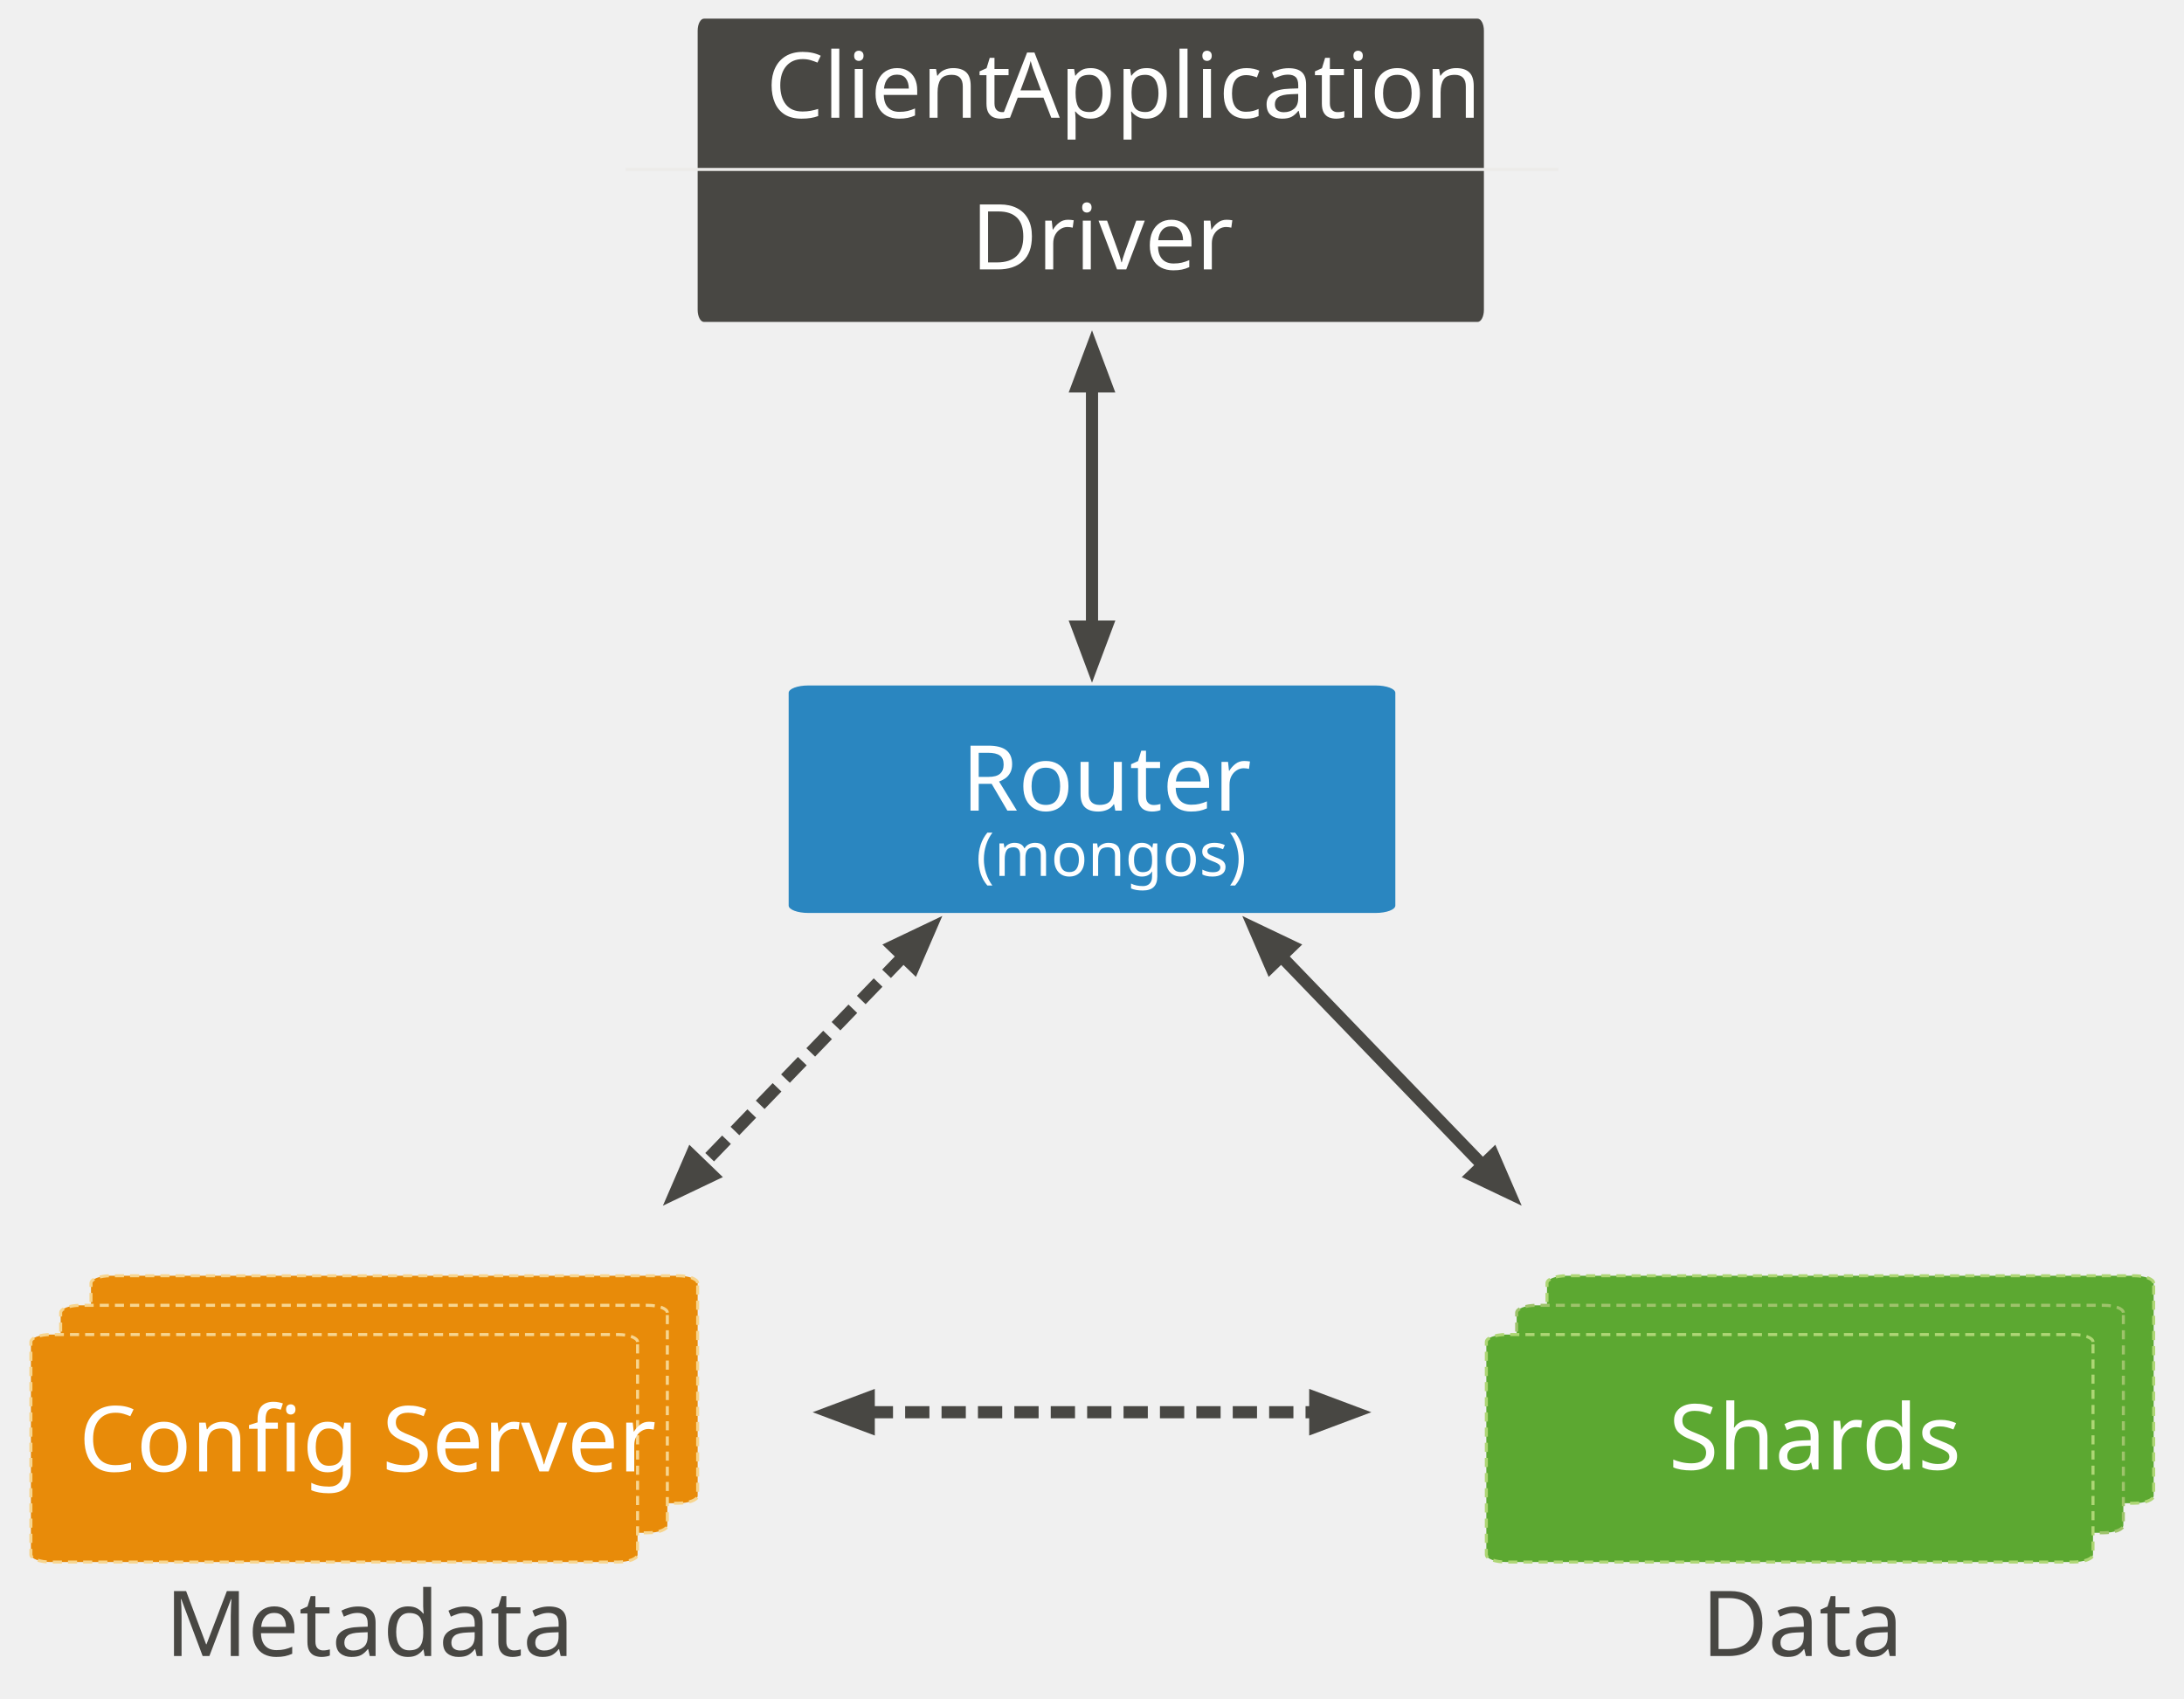
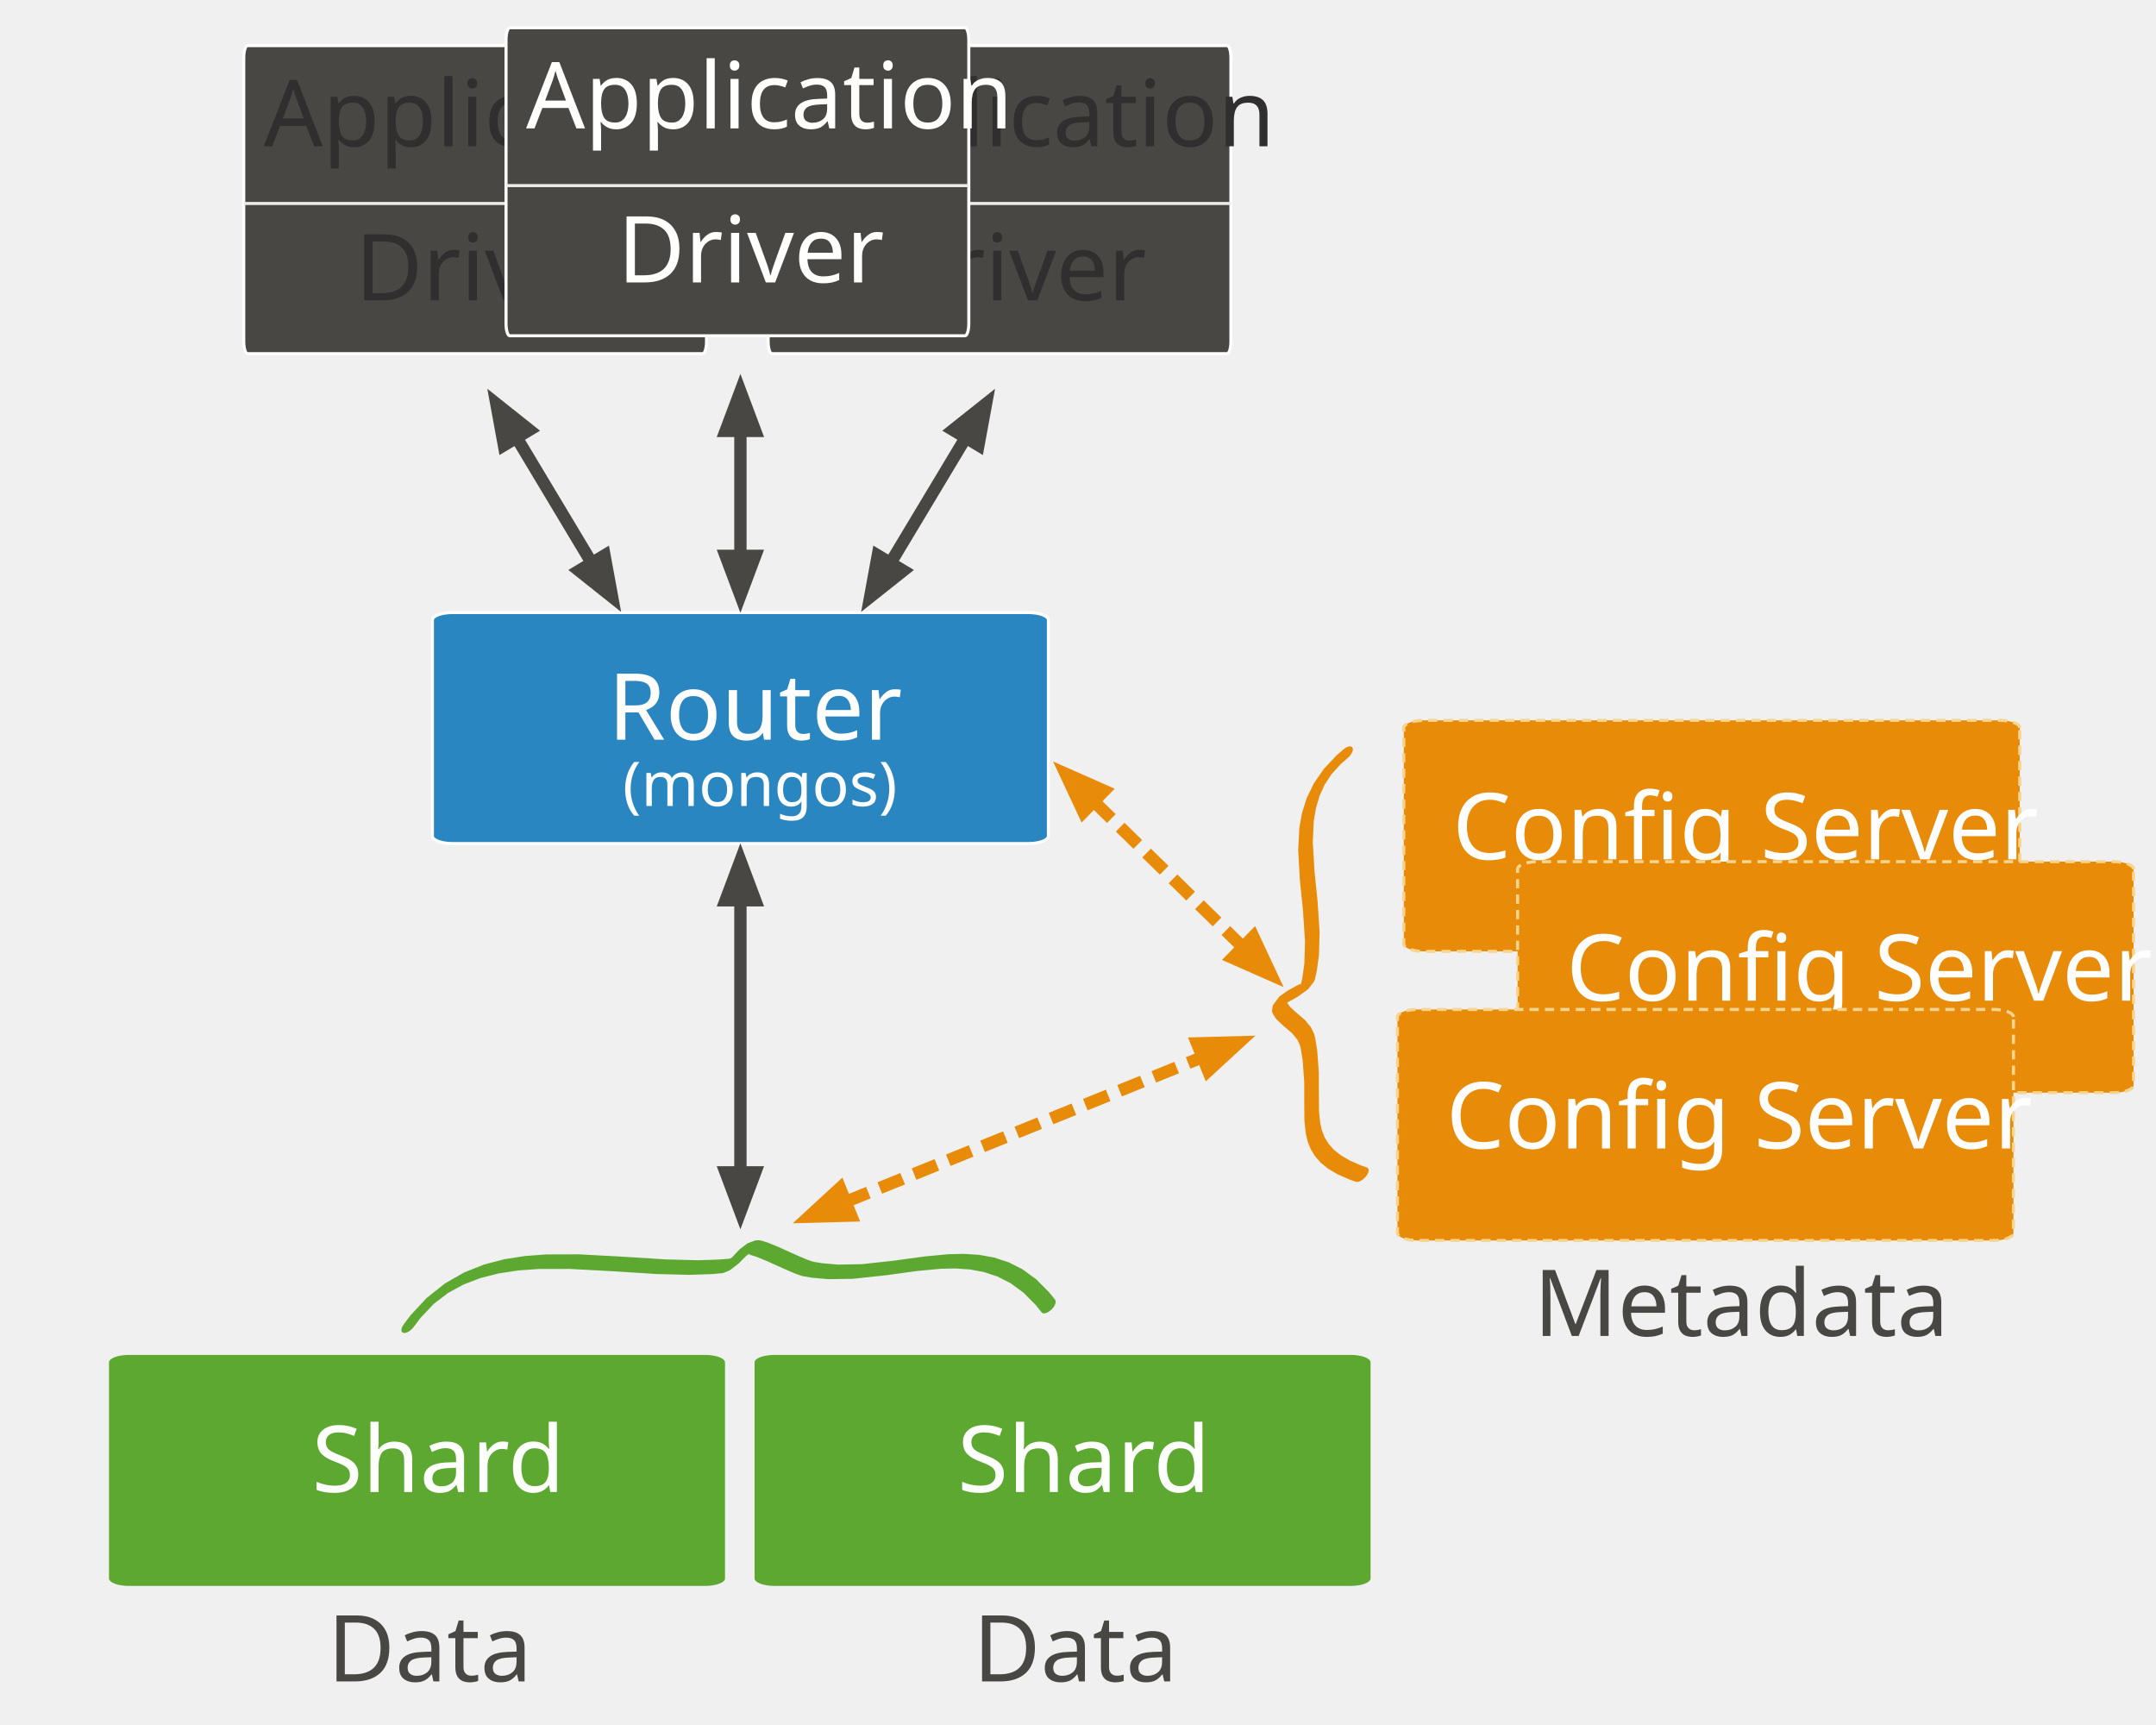
- <svg xmlns="http://www.w3.org/2000/svg" version="1.1" x="0px" y="0px" width="720" height="560" viewBox="0, 0, 720, 560">
+ <svg xmlns="http://www.w3.org/2000/svg" version="1.1" x="0px" y="0px" width="700" height="560" viewBox="0, 0, 700, 560">
  <g id="Layer 1">
    <g>
      <g>
-         <path d="M460,228.434 C460,227.09 457.094,226 453.504,226 L266.496,226 C262.91,226 260,227.09 260,228.434 L260,298.563 C260,299.909 262.91,301 266.496,301 L453.504,301 C457.094,301 460,299.909 460,298.563 L460,228.434" fill="#2A86C0" />
-         <text transform="matrix(1, 0, 0, 1, 360, 263.5)">
-           <tspan x="-42.957" y="3.769" font-family="GillSans" font-size="30" fill="#FFFFFF">Router</tspan>
-         </text>
+         <path d="M79.139,110.85 C79.139,113.036 79.681,114.807 80.351,114.807 L228.181,114.807 C228.85,114.807 229.393,113.036 229.393,110.85 L229.393,18.765 C229.393,16.579 228.85,14.807 228.181,14.807 L80.351,14.807 C79.681,14.807 79.139,16.579 79.139,18.765 L79.139,110.85" fill="#484743" />
+         <path d="M79.139,110.85 C79.139,113.036 79.681,114.807 80.351,114.807 L228.181,114.807 C228.85,114.807 229.393,113.036 229.393,110.85 L229.393,18.765 C229.393,16.579 228.85,14.807 228.181,14.807 L80.351,14.807 C79.681,14.807 79.139,16.579 79.139,18.765 L79.139,110.85" fill-opacity="0" stroke="#FFFFFF" stroke-width="1" />
      </g>
-       <text transform="matrix(1, 0, 0, 1, 360, 282.797)">
-         <tspan x="-38.228" y="6" font-family="GillSans" font-size="20" fill="#FFFFFF">(mongos)</tspan>
+       <text transform="matrix(1, 0, -0, 1, 154.266, 40.491)">
+         <tspan x="-68.613" y="7" font-family="GillSans" font-size="30" fill="#302E2E">Application</tspan>
+       </text>
+       <path d="M79.139,66.057 L229.393,66.057" fill-opacity="0" stroke="#ECEBE9" stroke-width="1" />
+       <text transform="matrix(1, 0, -0, 1, 155.24, 90.49)">
+         <tspan x="-39.873" y="7" font-family="GillSans" font-size="30" fill="#302E2E">Driver</tspan>
      </text>
    </g>
    <g>
-       <path d="M710,423.043 C710,421.698 707.094,420.608 703.504,420.608 L516.496,420.608 C512.91,420.608 510,421.698 510,423.043 L510,493.172 C510,494.517 512.91,495.608 516.496,495.608 L703.504,495.608 C707.094,495.608 710,494.517 710,493.172 L710,423.043" fill="#5CA831" />
-       <path d="M710,423.043 C710,421.698 707.094,420.608 703.504,420.608 L516.496,420.608 C512.91,420.608 510,421.698 510,423.043 L510,493.172 C510,494.517 512.91,495.608 516.496,495.608 L703.504,495.608 C707.094,495.608 710,494.517 710,493.172 L710,423.043" fill-opacity="0" stroke="#AED675" stroke-width="1" stroke-dasharray="3,2" />
-     </g>
-     <g>
-       <path d="M700,432.794 C700,431.449 697.094,430.359 693.504,430.359 L506.496,430.359 C502.91,430.359 500,431.449 500,432.794 L500,502.923 C500,504.268 502.91,505.359 506.496,505.359 L693.504,505.359 C697.094,505.359 700,504.268 700,502.923 L700,432.794" fill="#5CA831" />
-       <path d="M700,432.794 C700,431.449 697.094,430.359 693.504,430.359 L506.496,430.359 C502.91,430.359 500,431.449 500,432.794 L500,502.923 C500,504.268 502.91,505.359 506.496,505.359 L693.504,505.359 C697.094,505.359 700,504.268 700,502.923 L700,432.794" fill-opacity="0" stroke="#9EC36B" stroke-width="1" stroke-dasharray="3,2" />
+       <g>
+         <path d="M249.393,110.85 C249.393,113.036 249.935,114.807 250.605,114.807 L398.435,114.807 C399.104,114.807 399.647,113.036 399.647,110.85 L399.647,18.765 C399.647,16.579 399.104,14.807 398.435,14.807 L250.605,14.807 C249.935,14.807 249.393,16.579 249.393,18.765 L249.393,110.85" fill="#484743" />
+         <path d="M249.393,110.85 C249.393,113.036 249.935,114.807 250.605,114.807 L398.435,114.807 C399.104,114.807 399.647,113.036 399.647,110.85 L399.647,18.765 C399.647,16.579 399.104,14.807 398.435,14.807 L250.605,14.807 C249.935,14.807 249.393,16.579 249.393,18.765 L249.393,110.85" fill-opacity="0" stroke="#FFFFFF" stroke-width="1" />
+       </g>
+       <text transform="matrix(1, 0, -0, 1, 324.52, 40.491)">
+         <tspan x="-68.613" y="7" font-family="GillSans" font-size="30" fill="#302E2E">Application</tspan>
+       </text>
+       <path d="M249.393,66.057 L399.647,66.057" fill-opacity="0" stroke="#ECEBE9" stroke-width="1" />
+       <text transform="matrix(1, 0, -0, 1, 325.494, 90.49)">
+         <tspan x="-39.873" y="7" font-family="GillSans" font-size="30" fill="#302E2E">Driver</tspan>
+       </text>
    </g>
    <g>
      <g>
-         <path d="M690,442.434 C690,441.09 687.094,440 683.504,440 L496.496,440 C492.91,440 490,441.09 490,442.434 L490,512.563 C490,513.909 492.91,515 496.496,515 L683.504,515 C687.094,515 690,513.909 690,512.563 L690,442.434" fill="#5CA831" />
-         <path d="M690,442.434 C690,441.09 687.094,440 683.504,440 L496.496,440 C492.91,440 490,441.09 490,442.434 L490,512.563 C490,513.909 492.91,515 496.496,515 L683.504,515 C687.094,515 690,513.909 690,512.563 L690,442.434" fill-opacity="0" stroke="#AED675" stroke-width="1" stroke-dasharray="3,2" />
+         <g>
+           <path d="M655.771,236.289 C655.771,234.944 652.865,233.854 649.275,233.854 L462.267,233.854 C458.68,233.854 455.771,234.944 455.771,236.289 L455.771,306.418 C455.771,307.763 458.68,308.854 462.267,308.854 L649.275,308.854 C652.865,308.854 655.771,307.763 655.771,306.418 L655.771,236.289" fill="#E88B09" />
+           <path d="M655.771,236.289 C655.771,234.944 652.865,233.854 649.275,233.854 L462.267,233.854 C458.68,233.854 455.771,234.944 455.771,236.289 L455.771,306.418 C455.771,307.763 458.68,308.854 462.267,308.854 L649.275,308.854 C652.865,308.854 655.771,307.763 655.771,306.418 L655.771,236.289" fill-opacity="0" stroke="#F7D58F" stroke-width="1" stroke-dasharray="3,2" />
+         </g>
+         <text transform="matrix(1, 0, 0, 1, 561.726, 271.354)">
+           <tspan x="-90.139" y="7.623" font-family="GillSans" font-size="30" fill="#FFFFFF">Config Server</tspan>
+         </text>
      </g>
-       <text transform="matrix(1, -0, 0, 1, 590, 477.5)">
-         <tspan x="-39.902" y="7" font-family="GillSans" font-size="30" fill="#FFFFFE">Shards</tspan>
+       <g>
+         <g>
+           <path d="M692.724,282.164 C692.724,280.819 689.818,279.729 686.228,279.729 L499.22,279.729 C495.634,279.729 492.724,280.819 492.724,282.164 L492.724,352.293 C492.724,353.638 495.634,354.729 499.22,354.729 L686.228,354.729 C689.818,354.729 692.724,353.638 692.724,352.293 L692.724,282.164" fill="#E88B09" />
+           <path d="M692.724,282.164 C692.724,280.819 689.818,279.729 686.228,279.729 L499.22,279.729 C495.634,279.729 492.724,280.819 492.724,282.164 L492.724,352.293 C492.724,353.638 495.634,354.729 499.22,354.729 L686.228,354.729 C689.818,354.729 692.724,353.638 692.724,352.293 L692.724,282.164" fill-opacity="0" stroke="#F7D58F" stroke-width="1" stroke-dasharray="3,2" />
+         </g>
+         <text transform="matrix(1, 0, 0, 1, 598.679, 317.229)">
+           <tspan x="-90.139" y="7.623" font-family="GillSans" font-size="30" fill="#FFFFFF">Config Server</tspan>
+         </text>
+       </g>
+       <g>
+         <path d="M653.714,330.144 C653.714,328.8 650.809,327.71 647.218,327.71 L460.21,327.71 C456.624,327.71 453.714,328.8 453.714,330.144 L453.714,400.273 C453.714,401.619 456.624,402.71 460.21,402.71 L647.218,402.71 C650.809,402.71 653.714,401.619 653.714,400.273 L653.714,330.144" fill="#E88B09" />
+         <path d="M653.714,330.144 C653.714,328.8 650.809,327.71 647.218,327.71 L460.21,327.71 C456.624,327.71 453.714,328.8 453.714,330.144 L453.714,400.273 C453.714,401.619 456.624,402.71 460.21,402.71 L647.218,402.71 C650.809,402.71 653.714,401.619 653.714,400.273 L653.714,330.144" fill-opacity="0" stroke="#F7D58F" stroke-width="1" stroke-dasharray="3,2" />
+       </g>
+       <text transform="matrix(1, 0, 0, 1, 559.669, 365.21)">
+         <tspan x="-90.139" y="7.623" font-family="GillSans" font-size="30" fill="#FFFFFF">Config Server</tspan>
+       </text>
+       <text transform="matrix(1, 0, 0, 1, 553.714, 423.71)">
+         <tspan x="-55.737" y="10" font-family="GillSans" font-size="30" fill="#484743">Metadata</tspan>
      </text>
    </g>
-     <path d="M230,102.188 C230,104.374 230.936,106.146 232.091,106.146 L487.108,106.146 C488.263,106.146 489.199,104.374 489.199,102.188 L489.199,10.103 C489.199,7.917 488.263,6.146 487.108,6.146 L232.091,6.146 C230.936,6.146 230,7.917 230,10.103 L230,102.188" fill="#484743" />
-     <text transform="matrix(1, 0, -0, 1, 360, 31.829)">
-       <tspan x="-107.457" y="7" font-family="GillSans" font-size="30" fill="#FFFFFE">Client</tspan>
-       <tspan x="-33.702" y="7" font-family="GillSans" font-size="30" fill="#FFFFFE"> </tspan>
-       <tspan x="-29.77" y="7" font-family="GillSans" font-size="30" fill="#FFFFFE">Application</tspan>
+     <g>
+       <path d="M340.393,201.289 C340.393,199.944 337.487,198.854 333.897,198.854 L146.889,198.854 C143.302,198.854 140.393,199.944 140.393,201.289 L140.393,271.418 C140.393,272.763 143.302,273.854 146.889,273.854 L333.897,273.854 C337.487,273.854 340.393,272.763 340.393,271.418 L340.393,201.289" fill="#2A86C0" />
+       <path d="M340.393,201.289 C340.393,199.944 337.487,198.854 333.897,198.854 L146.889,198.854 C143.302,198.854 140.393,199.944 140.393,201.289 L140.393,271.418 C140.393,272.763 143.302,273.854 146.889,273.854 L333.897,273.854 C337.487,273.854 340.393,272.763 340.393,271.418 L340.393,201.289" fill-opacity="0" stroke="#FFFFFF" stroke-width="1" />
+     </g>
+     <text transform="matrix(1, 0, 0, 1, 240.393, 236.354)">
+       <tspan x="-42.957" y="3.769" font-family="GillSans" font-size="30" fill="#FFFFFF">Router</tspan>
    </text>
-     <path d="M206.282,55.865 L513.718,55.865" fill-opacity="0" stroke="#ECEBE9" stroke-width="1" />
-     <text transform="matrix(1, 0, -0, 1, 360, 81.828)">
-       <tspan x="-39.873" y="7" font-family="GillSans" font-size="30" fill="#FFFFFE">Driver</tspan>
+     <text transform="matrix(1, 0, 0, 1, 240.393, 255.651)">
+       <tspan x="-38.228" y="6" font-family="GillSans" font-size="20" fill="#FFFFFF">(mongos)</tspan>
    </text>
-     <g>
-       <path d="M360,127.4 L360,206.6" fill-opacity="0" stroke="#484743" stroke-width="4" />
-       <path d="M364.8,127.4 L360,114.6 L355.2,127.4 z" fill="#484743" fill-opacity="1" stroke="#484743" stroke-width="4" stroke-opacity="1" />
-       <path d="M355.2,206.6 L360,219.4 L364.8,206.6 z" fill="#484743" fill-opacity="1" stroke="#484743" stroke-width="4" stroke-opacity="1" />
-     </g>
-     <g>
-       <path d="M422.384,315.305 L488.815,384.195" fill-opacity="0" stroke="#484743" stroke-width="4" />
-       <path d="M425.839,311.973 L413.499,306.091 L418.929,318.637 z" fill="#484743" fill-opacity="1" stroke="#484743" stroke-width="4" stroke-opacity="1" />
-       <path d="M485.36,387.527 L497.7,393.409 L492.27,380.863 z" fill="#484743" fill-opacity="1" stroke="#484743" stroke-width="4" stroke-opacity="1" />
-     </g>
-     <g>
-       <path d="M297.815,315.305 L231.384,384.195" fill-opacity="0" stroke="#484743" stroke-width="4" stroke-dasharray="8,4" />
-       <path d="M301.27,318.637 L306.7,306.091 L294.36,311.973 z" fill="#484743" fill-opacity="1" stroke="#484743" stroke-width="4" stroke-opacity="1" />
-       <path d="M227.929,380.863 L222.499,393.409 L234.839,387.527 z" fill="#484743" fill-opacity="1" stroke="#484743" stroke-width="4" stroke-opacity="1" />
-     </g>
-     <g>
-       <path d="M230,423.043 C230,421.698 227.094,420.608 223.504,420.608 L36.496,420.608 C32.91,420.608 30,421.698 30,423.043 L30,493.172 C30,494.517 32.91,495.608 36.496,495.608 L223.504,495.608 C227.094,495.608 230,494.517 230,493.172 L230,423.043" fill="#E88B09" />
-       <path d="M230,423.043 C230,421.698 227.094,420.608 223.504,420.608 L36.496,420.608 C32.91,420.608 30,421.698 30,423.043 L30,493.172 C30,494.517 32.91,495.608 36.496,495.608 L223.504,495.608 C227.094,495.608 230,494.517 230,493.172 L230,423.043" fill-opacity="0" stroke="#F7D58F" stroke-width="1" stroke-dasharray="3,2" />
-     </g>
-     <g>
-       <path d="M220,432.794 C220,431.449 217.094,430.359 213.504,430.359 L26.496,430.359 C22.91,430.359 20,431.449 20,432.794 L20,502.923 C20,504.268 22.91,505.359 26.496,505.359 L213.504,505.359 C217.094,505.359 220,504.268 220,502.923 L220,432.794" fill="#E88B09" />
-       <path d="M220,432.794 C220,431.449 217.094,430.359 213.504,430.359 L26.496,430.359 C22.91,430.359 20,431.449 20,432.794 L20,502.923 C20,504.268 22.91,505.359 26.496,505.359 L213.504,505.359 C217.094,505.359 220,504.268 220,502.923 L220,432.794" fill-opacity="0" stroke="#F7D58F" stroke-width="1" stroke-dasharray="3,2" />
-     </g>
-     <g>
-       <g>
-         <path d="M210.188,442.434 C210.188,441.09 207.282,440 203.692,440 L16.684,440 C13.097,440 10.188,441.09 10.188,442.434 L10.188,512.563 C10.188,513.909 13.097,515 16.684,515 L203.692,515 C207.282,515 210.188,513.909 210.188,512.563 L210.188,442.434" fill="#E88B09" />
-         <path d="M210.188,442.434 C210.188,441.09 207.282,440 203.692,440 L16.684,440 C13.097,440 10.188,441.09 10.188,442.434 L10.188,512.563 C10.188,513.909 13.097,515 16.684,515 L203.692,515 C207.282,515 210.188,513.909 210.188,512.563 L210.188,442.434" fill-opacity="0" stroke="#F7D58F" stroke-width="1" stroke-dasharray="3,2" />
-       </g>
-       <text transform="matrix(1, 0, 0, 1, 116.143, 477.5)">
-         <tspan x="-90.139" y="7.623" font-family="GillSans" font-size="30" fill="#FFFFFF">Config Server</tspan>
-       </text>
-     </g>
-     <text transform="matrix(1, 0, 0, 1, 110.188, 536)">
-       <tspan x="-55.737" y="10" font-family="GillSans" font-size="30" fill="#484743">Metadata</tspan>
+     <path d="M235.393,442.289 C235.393,440.944 232.487,439.854 228.897,439.854 L41.889,439.854 C38.302,439.854 35.393,440.944 35.393,442.289 L35.393,512.418 C35.393,513.763 38.302,514.854 41.889,514.854 L228.897,514.854 C232.487,514.854 235.393,513.763 235.393,512.418 L235.393,442.289" fill="#5CA831" />
+     <text transform="matrix(1, -0, 0, 1, 135.393, 477.354)">
+       <tspan x="-34.131" y="7" font-family="GillSans" font-size="30" fill="#FFFFFE">Shard</tspan>
    </text>
-     <text transform="matrix(1, 0, 0, 1, 590, 536)">
+     <text transform="matrix(1, 0, 0, 1, 135.393, 535.855)">
      <tspan x="-29.048" y="10" font-family="GillSans" font-size="30" fill="#484743">Data</tspan>
    </text>
    <g>
-       <path d="M286.4,465.608 L433.6,465.608" fill-opacity="0" stroke="#484743" stroke-width="4" stroke-dasharray="8,4" />
-       <path d="M286.4,460.808 L273.6,465.608 L286.4,470.408 z" fill="#484743" fill-opacity="1" stroke="#484743" stroke-width="4" stroke-opacity="1" />
-       <path d="M433.6,470.408 L446.4,465.608 L433.6,460.808 z" fill="#484743" fill-opacity="1" stroke="#484743" stroke-width="4" stroke-opacity="1" />
+       <g>
+         <path d="M164.291,105.042 C164.291,107.228 164.834,109 165.503,109 L313.333,109 C314.002,109 314.545,107.228 314.545,105.042 L314.545,12.958 C314.545,10.772 314.002,9 313.333,9 L165.503,9 C164.834,9 164.291,10.772 164.291,12.958 L164.291,105.042" fill="#484743" />
+         <path d="M164.291,105.042 C164.291,107.228 164.834,109 165.503,109 L313.333,109 C314.002,109 314.545,107.228 314.545,105.042 L314.545,12.958 C314.545,10.772 314.002,9 313.333,9 L165.503,9 C164.834,9 164.291,10.772 164.291,12.958 L164.291,105.042" fill-opacity="0" stroke="#FFFFFF" stroke-width="1" />
+       </g>
+       <text transform="matrix(1, 0, -0, 1, 239.418, 34.683)">
+         <tspan x="-68.613" y="7" font-family="GillSans" font-size="30" fill="#FFFFFE">Application</tspan>
+       </text>
+       <path d="M164.291,60.25 L314.545,60.25" fill-opacity="0" stroke="#ECEBE9" stroke-width="1" />
+       <text transform="matrix(1, 0, -0, 1, 240.393, 84.683)">
+         <tspan x="-39.873" y="7" font-family="GillSans" font-size="30" fill="#FFFFFE">Driver</tspan>
+       </text>
+     </g>
+     <g>
+       <path d="M240.393,139.879 L240.393,180.454" fill-opacity="0" stroke="#484743" stroke-width="4" />
+       <path d="M245.193,139.879 L240.393,127.079 L235.593,139.879 z" fill="#484743" fill-opacity="1" stroke="#484743" stroke-width="4" stroke-opacity="1" />
+       <path d="M235.593,180.454 L240.393,193.254 L245.193,180.454 z" fill="#484743" fill-opacity="1" stroke="#484743" stroke-width="4" stroke-opacity="1" />
+     </g>
+     <g>
+       <path d="M240.393,292.254 L240.393,380.6" fill-opacity="0" stroke="#484743" stroke-width="4" />
+       <path d="M245.193,292.254 L240.393,279.454 L235.593,292.254 z" fill="#484743" fill-opacity="1" stroke="#484743" stroke-width="4" stroke-opacity="1" />
+       <path d="M235.593,380.6 L240.393,393.4 L245.193,380.6 z" fill="#484743" fill-opacity="1" stroke="#484743" stroke-width="4" stroke-opacity="1" />
+     </g>
+     <g>
+       <path d="M355.115,260.137 L403.549,307.53" fill-opacity="0" stroke="#E88B09" stroke-width="4" stroke-dasharray="8,4" />
+       <path d="M358.472,256.706 L345.966,251.184 L351.758,263.567 z" fill="#E88B09" fill-opacity="1" stroke="#E88B09" stroke-width="4" stroke-opacity="1" />
+       <path d="M400.192,310.961 L412.698,316.482 L406.906,304.099 z" fill="#E88B09" fill-opacity="1" stroke="#E88B09" stroke-width="4" stroke-opacity="1" />
+     </g>
+     <path d="M444.99,442.289 C444.99,440.944 442.085,439.854 438.494,439.854 L251.486,439.854 C247.9,439.854 244.99,440.944 244.99,442.289 L244.99,512.418 C244.99,513.763 247.9,514.854 251.486,514.854 L438.494,514.854 C442.085,514.854 444.99,513.763 444.99,512.418 L444.99,442.289" fill="#5CA831" />
+     <text transform="matrix(1, -0, 0, 1, 344.99, 477.354)">
+       <tspan x="-34.131" y="7" font-family="GillSans" font-size="30" fill="#FFFFFE">Shard</tspan>
+     </text>
+     <text transform="matrix(1, 0, 0, 1, 344.991, 535.855)">
+       <tspan x="-29.048" y="10" font-family="GillSans" font-size="30" fill="#484743">Data</tspan>
+     </text>
+     <path d="M134.302,430.796 L136.532,427.823 L140.926,423.206 L145.494,419.738 L150.483,417.009 L155.962,414.908 L161.887,413.401 L168.175,412.443 L174.746,411.963 L185.004,411.942 L199.076,412.699 L213.262,413.597 L223.784,413.859 L230.682,413.639 L234.1,413.366 L234.1,413.366 C234.172,413.361 234.245,413.35 234.321,413.336 L234.321,413.336 L235.019,413.2 L237.002,412.356 L239.816,410.177 L242.406,407.556 L243.362,406.982 L243.385,407.269 L243.504,407.37 L243.304,407.346 L244.072,407.507 L245.886,408.105 L249.371,409.557 L254.529,411.893 L258.089,413.42 L260.056,414.118 L260.906,414.336 L260.906,414.336 C260.934,414.343 260.963,414.349 260.993,414.354 L260.993,414.354 L263.596,414.791 L268.92,415.267 L276.934,415.146 L287.539,414.012 L297.895,412.596 L305.372,411.892 L310.177,411.794 L314.874,412.11 L319.439,412.946 L323.87,414.409 L328.164,416.608 L332.312,419.658 L336.302,423.674 L338.217,426.061 L338.217,426.061 C338.738,426.709 340.135,426.312 341.337,425.174 C342.538,424.036 343.09,422.588 342.569,421.939 C342.569,421.939 342.569,421.939 342.569,421.939 L340.547,419.434 L336.379,415.265 L332.012,412.081 L327.463,409.776 L322.754,408.243 L317.909,407.373 L312.958,407.051 L307.907,407.164 L300.273,407.886 L290.027,409.288 L279.731,410.403 L272.015,410.534 L266.882,410.083 L264.277,409.646 L264.364,409.664 L263.69,409.499 L261.835,408.845 L258.306,407.331 L253.098,404.973 L249.475,403.47 L247.446,402.815 L246.677,402.654 L246.677,402.654 C246.614,402.641 246.547,402.633 246.476,402.63 L246.476,402.63 L245.208,402.672 L242.673,403.641 L240.175,405.545 L238.41,407.396 L237.755,408.158 L237.165,408.528 L236.464,408.664 L236.685,408.634 L233.427,408.897 L226.705,409.117 L216.291,408.859 L202.079,407.96 L187.844,407.198 L177.353,407.228 L170.485,407.743 L163.752,408.793 L157.161,410.517 L150.716,413.079 L144.461,416.655 L138.553,421.345 L133.328,426.947 L131.096,429.923 C130.131,431.21 130.066,432.449 130.951,432.691 C131.837,432.932 133.337,432.083 134.302,430.796 L134.302,430.796" fill="#5CA831" />
+     <g>
+       <path d="M274.531,390.171 L390.455,343.163" fill-opacity="0" stroke="#E88B09" stroke-width="4" stroke-dasharray="8,4" />
+       <path d="M272.728,385.722 L262.669,394.981 L276.335,394.619 z" fill="#E88B09" fill-opacity="1" stroke="#E88B09" stroke-width="4" stroke-opacity="1" />
+       <path d="M392.259,347.611 L402.317,338.353 L388.652,338.715 z" fill="#E88B09" fill-opacity="1" stroke="#E88B09" stroke-width="4" stroke-opacity="1" />
+     </g>
+     <path d="M436.134,243.318 L433.973,245.187 L429.89,249.527 L426.588,254.28 L424.238,259.128 L422.719,263.967 L421.861,268.793 L421.484,276.022 L422.046,285.814 L423.056,295.705 L423.709,305.55 L423.491,312.781 L422.84,317.449 L422.342,319.685 L422.517,319.155 L422.28,319.704 L422.229,319.38 L420.987,319.983 L417.811,321.744 L415.313,323.592 L413.243,326.406 L412.969,328.236 L412.969,328.236 C412.981,328.344 413.005,328.444 413.043,328.533 L413.043,328.533 L413.379,329.334 L414.427,330.897 L416.497,332.868 L419.465,335.379 L421.283,337.613 L422.087,339.412 L422.333,340.405 L422.312,340.304 L422.947,344.194 L423.46,351.339 L423.461,357.812 L423.515,363.74 L423.937,367.885 L424.551,370.516 L425.513,372.98 L426.902,375.288 L428.783,377.431 L431.22,379.406 L434.275,381.216 L438.014,382.866 L440.18,383.642 L440.18,383.642 C441.02,383.942 442.516,383.152 443.521,381.877 C444.526,380.602 444.66,379.325 443.82,379.025 L441.774,378.297 L438.211,376.736 L435.342,375.055 L433.088,373.255 L431.37,371.334 L430.109,369.283 L429.23,367.088 L428.667,364.754 L428.259,360.867 L428.205,354.964 L428.196,348.288 L427.658,340.92 L427.022,337.029 L427.022,337.029 C427.016,336.994 427.009,336.961 427,336.929 L427,336.929 L426.644,335.623 L425.625,333.481 L423.615,331.052 L420.707,328.593 L418.85,326.872 L417.961,325.603 L417.624,324.8 L417.698,325.097 L417.316,325.908 L416.269,326.735 L417.566,325.681 L421.304,323.579 L424.672,321.167 L426.579,318.729 L426.816,318.178 L426.816,318.178 C426.895,317.995 426.954,317.817 426.991,317.648 L426.991,317.648 L427.549,315.075 L428.233,310.027 L428.446,302.515 L427.786,292.576 L426.784,282.801 L426.224,273.335 L426.548,266.563 L427.262,262.332 L428.435,258.38 L430.091,254.737 L432.312,251.337 L435.464,247.895 L437.626,246.025 C437.626,246.025 437.626,246.025 437.626,246.025 C438.87,244.95 439.544,243.472 439.132,242.724 C438.72,241.977 437.378,242.243 436.134,243.318 L436.134,243.318" fill="#E88B09" />
+     <path d="M780.897,289.637 L781.095,289.97 L781.095,289.97 C781.528,290.699 782.881,290.408 784.117,289.32 C785.353,288.232 786.005,286.759 785.572,286.03 L785.374,285.696 C785.374,285.696 785.374,285.696 785.374,285.696 C784.941,284.967 783.588,285.258 782.351,286.346 C781.115,287.435 780.464,288.908 780.897,289.637 L780.897,289.637" fill="#E88B09" />
+     <g>
+       <path d="M313.559,142.061 L289.107,182.793" fill-opacity="0" stroke="#484743" stroke-width="4" />
+       <path d="M317.675,144.532 L320.147,131.087 L309.444,139.591 z" fill="#484743" fill-opacity="1" stroke="#484743" stroke-width="4" stroke-opacity="1" />
+       <path d="M284.992,180.323 L282.52,193.768 L293.223,185.264 z" fill="#484743" fill-opacity="1" stroke="#484743" stroke-width="4" stroke-opacity="1" />
+     </g>
+     <g>
+       <path d="M167.726,142.065 L192.149,182.79" fill-opacity="0" stroke="#484743" stroke-width="4" />
+       <path d="M171.842,139.596 L161.143,131.087 L163.609,144.533 z" fill="#484743" fill-opacity="1" stroke="#484743" stroke-width="4" stroke-opacity="1" />
+       <path d="M188.032,185.258 L198.732,193.767 L196.265,180.321 z" fill="#484743" fill-opacity="1" stroke="#484743" stroke-width="4" stroke-opacity="1" />
    </g>
  </g>
  <defs />
</svg>
